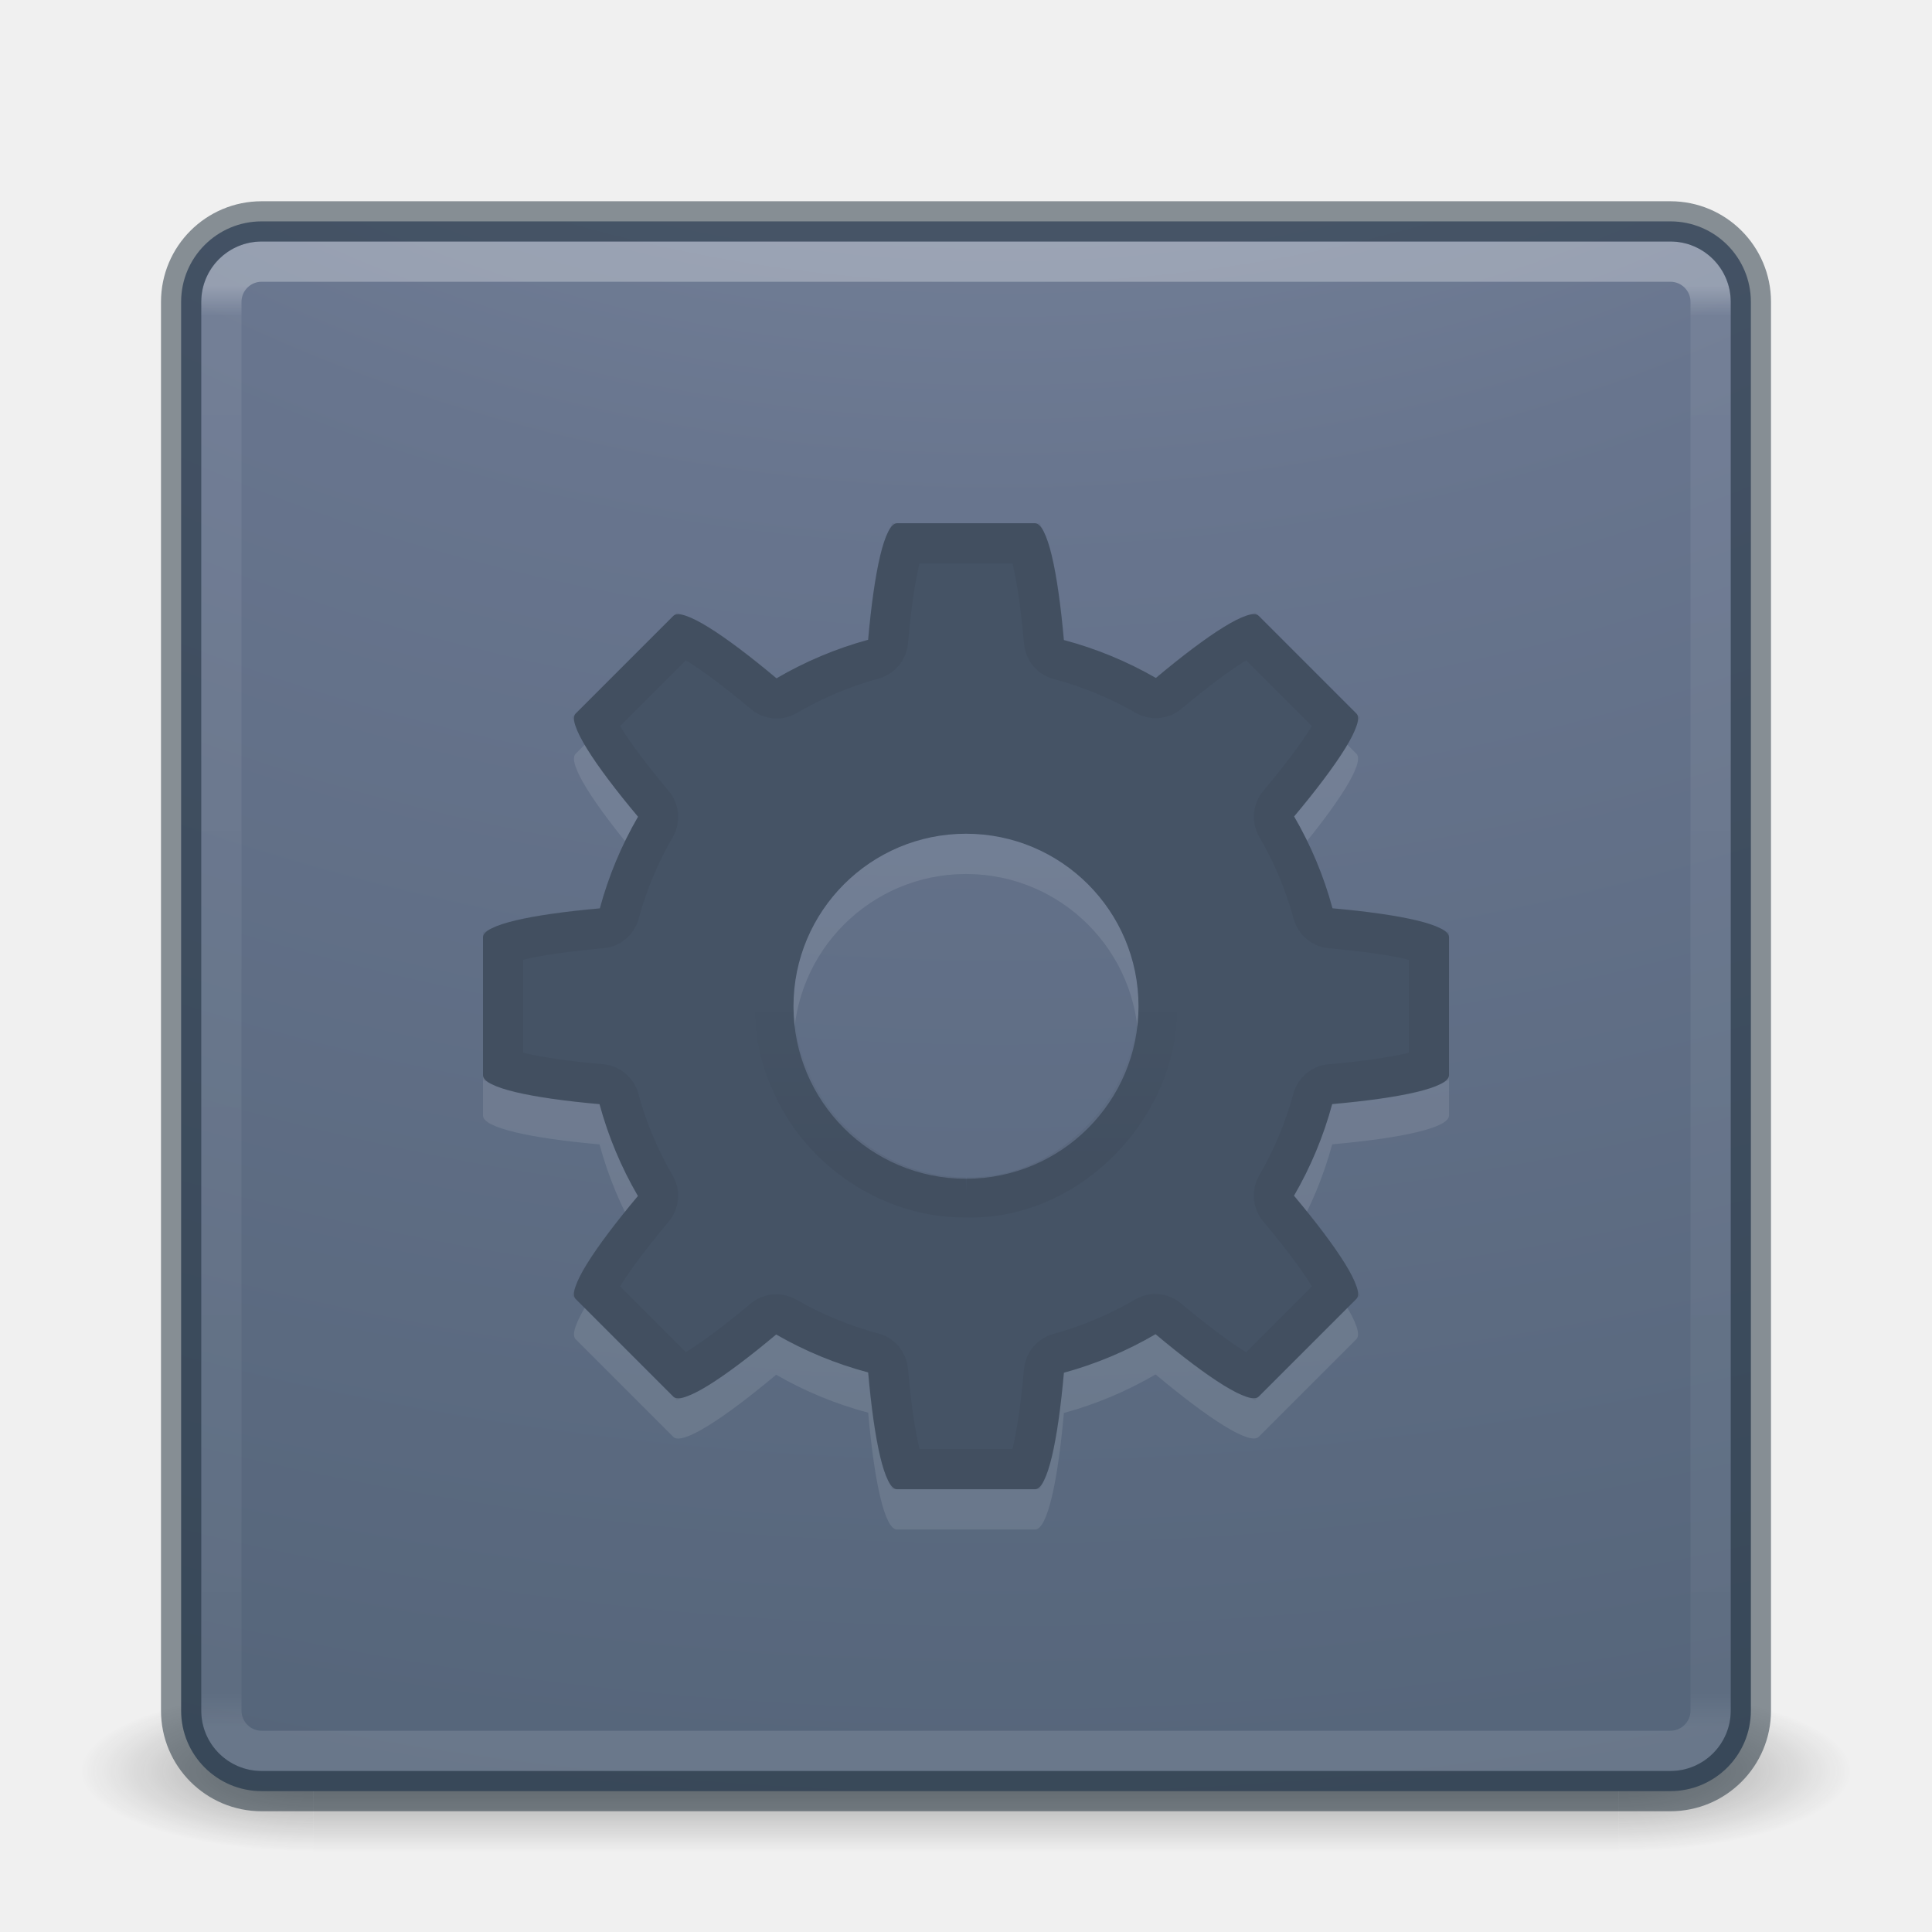
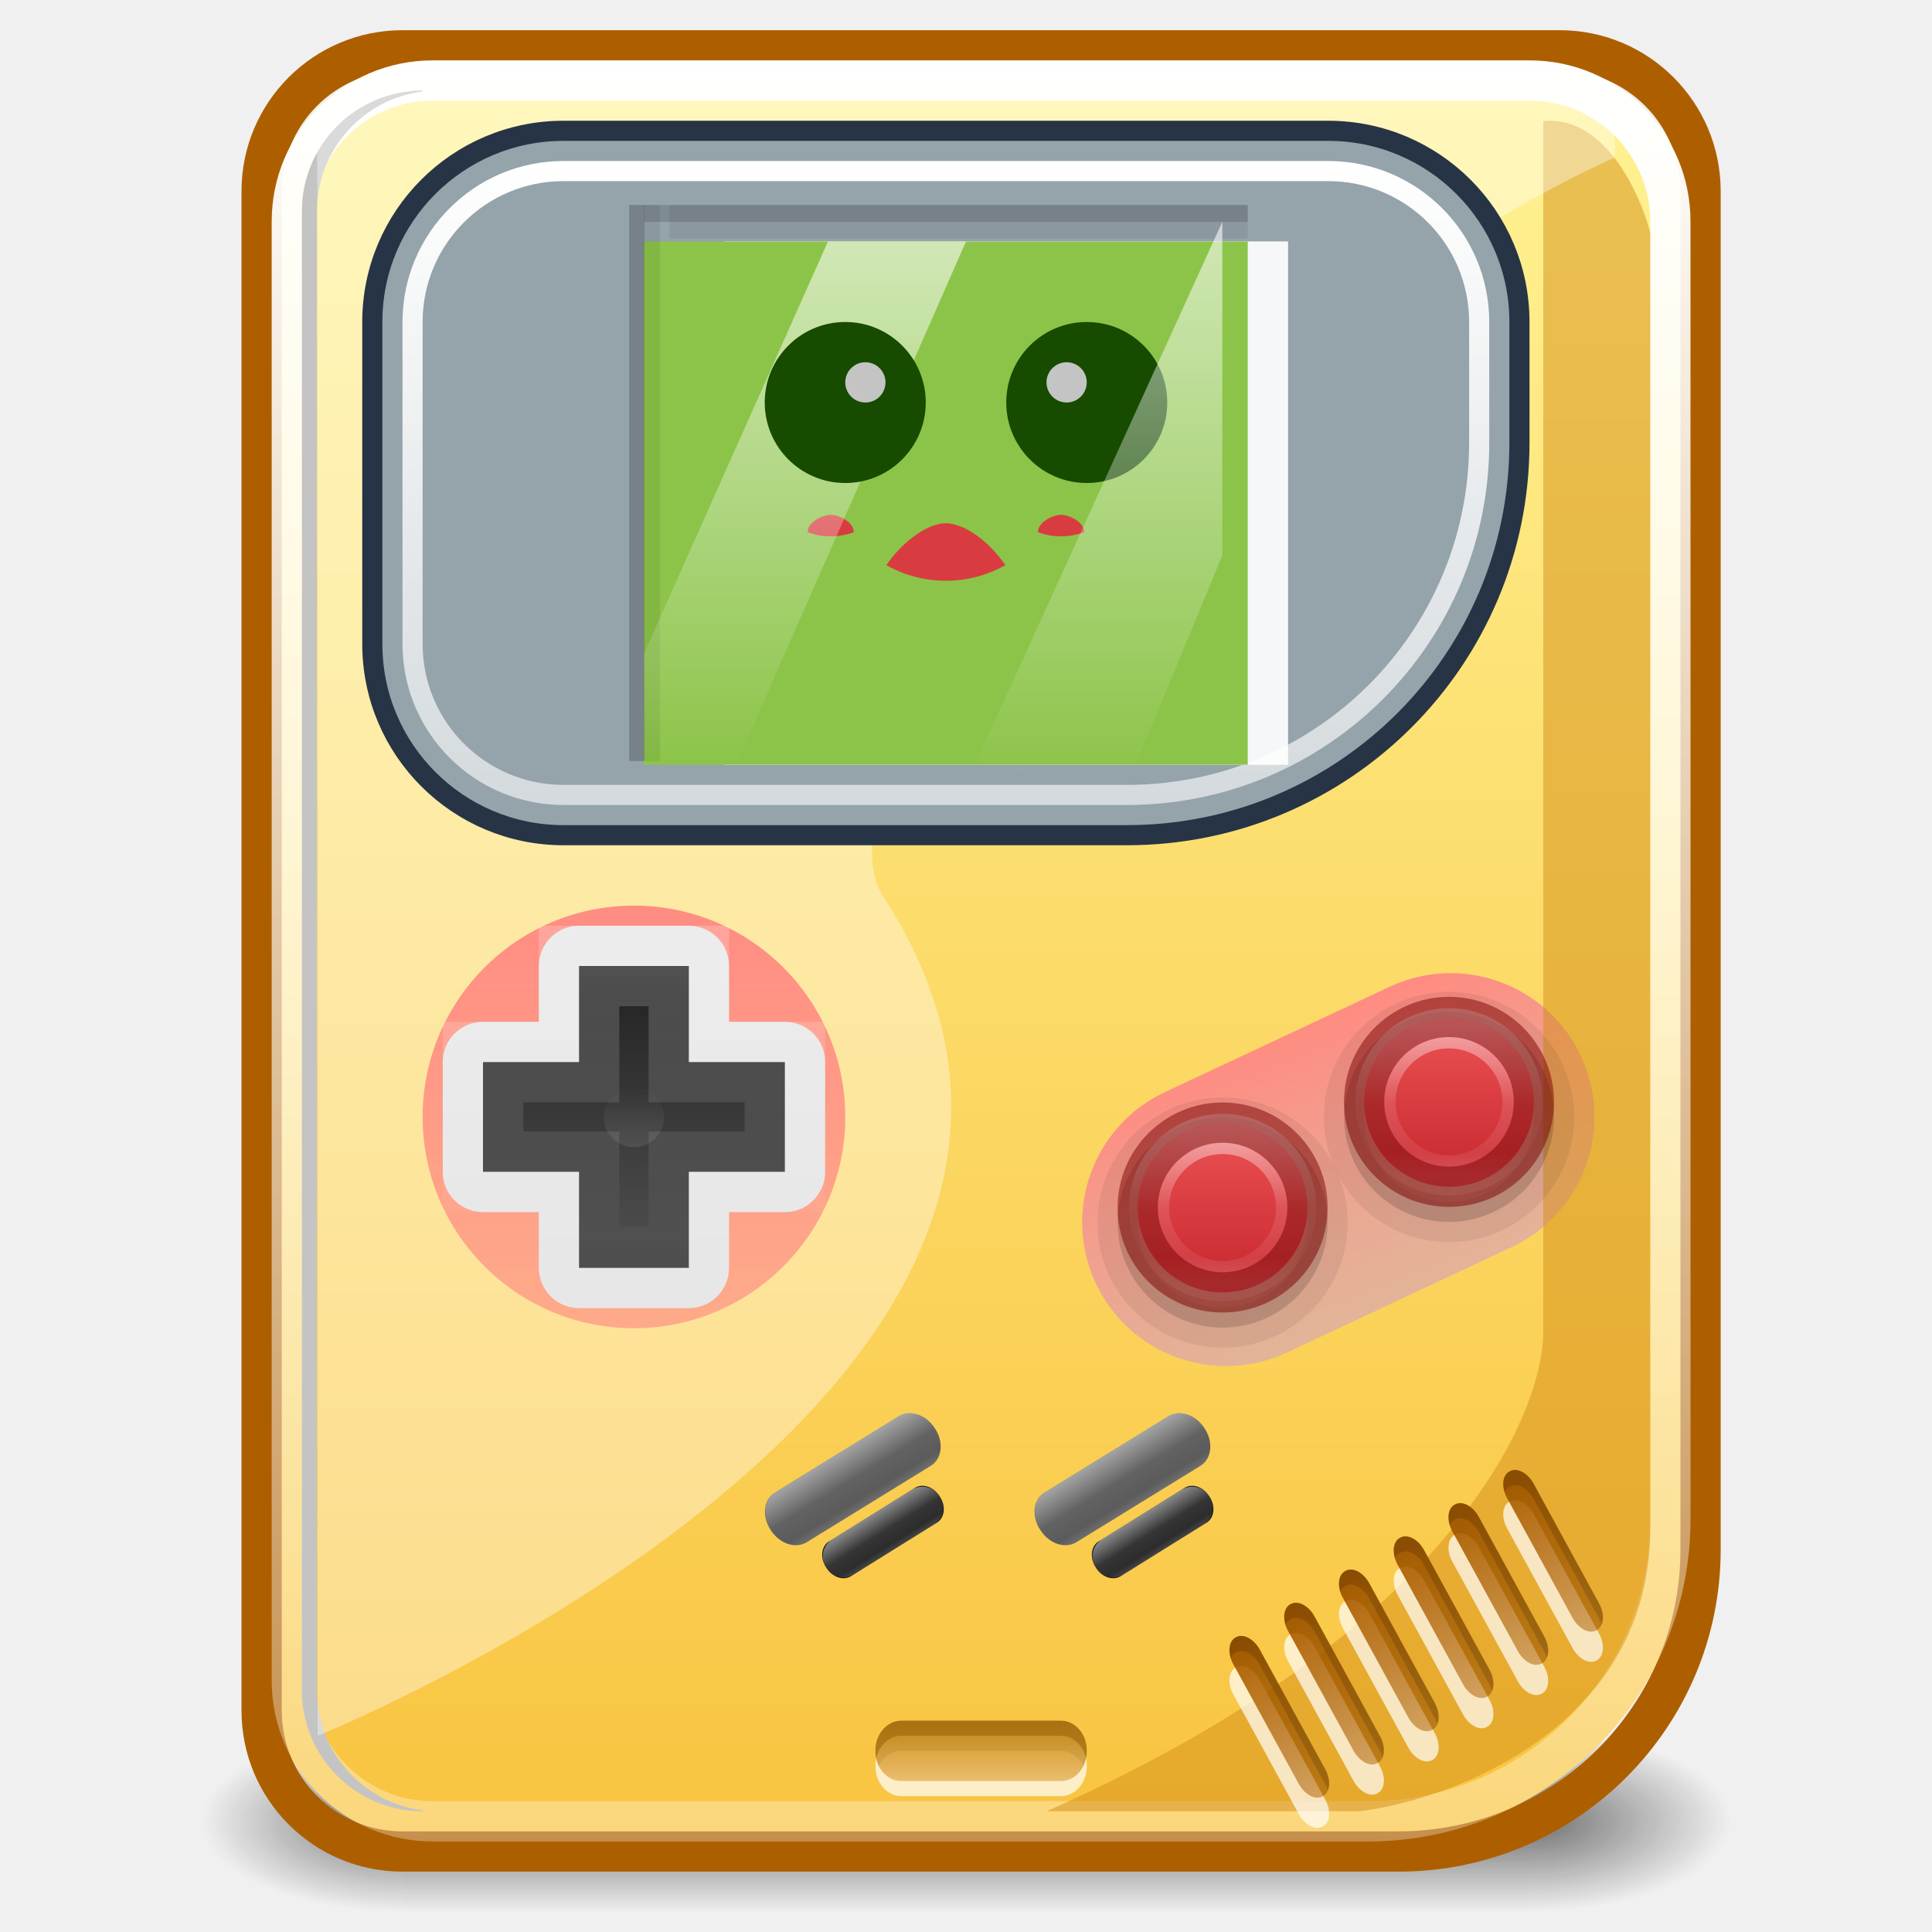
- <svg xmlns="http://www.w3.org/2000/svg" xmlns:xlink="http://www.w3.org/1999/xlink" id="svg4405" height="48" width="48" version="1.1">
-   <defs id="defs4407">
-     <linearGradient id="linearGradient4187">
-       <stop offset="0" style="stop-color:#ffffff;stop-opacity:1" id="stop4189" />
-       <stop offset="0.021" style="stop-color:#ffffff;stop-opacity:0.235" id="stop4191" />
-       <stop offset="0.977" style="stop-color:#ffffff;stop-opacity:0.157" id="stop4193" />
-       <stop offset="1" style="stop-color:#ffffff;stop-opacity:0.392" id="stop4195" />
-     </linearGradient>
-     <linearGradient id="linearGradient4311">
-       <stop offset="0" style="stop-color:#000000;stop-opacity:1" id="stop4313" />
-       <stop offset="1" style="stop-color:#000000;stop-opacity:0" id="stop4315" />
-     </linearGradient>
-     <radialGradient gradientTransform="matrix(2.003784,0,0,1.4,27.98813,-17.4)" gradientUnits="userSpaceOnUse" xlink:href="#linearGradient3688-166-749-2-324" id="radialGradient3013-896" fy="43.5" fx="4.993" r="2.5" cy="43.5" cx="4.993" />
-     <linearGradient id="linearGradient3688-166-749-2-324">
-       <stop offset="0" style="stop-color:#181818;stop-opacity:1" id="stop3216" />
-       <stop offset="1" style="stop-color:#181818;stop-opacity:0" id="stop3218" />
-     </linearGradient>
-     <radialGradient gradientTransform="matrix(2.003784,0,0,1.4,-20.01187,-104.4)" gradientUnits="userSpaceOnUse" xlink:href="#linearGradient3688-464-309-8-331" id="radialGradient3015-826" fy="43.5" fx="4.993" r="2.5" cy="43.5" cx="4.993" />
-     <linearGradient id="linearGradient3688-464-309-8-331">
-       <stop offset="0" style="stop-color:#181818;stop-opacity:1" id="stop3222" />
-       <stop offset="1" style="stop-color:#181818;stop-opacity:0" id="stop3224" />
-     </linearGradient>
-     <linearGradient id="linearGradient3702-501-757-6-946">
-       <stop offset="0" style="stop-color:#181818;stop-opacity:0" id="stop3228" />
-       <stop offset="0.5" style="stop-color:#181818;stop-opacity:1" id="stop3230" />
-       <stop offset="1" style="stop-color:#181818;stop-opacity:0" id="stop3232" />
-     </linearGradient>
-     <linearGradient gradientUnits="userSpaceOnUse" xlink:href="#linearGradient3702-501-757-6-946" id="linearGradient4395" y2="39.999" x2="25.058" y1="47.028" x1="25.058" />
-     <linearGradient id="linearGradient2867-449-88-871-390-598-476-591-434-148-57-177-8-3-3-6-4-8-8-8-5">
-       <stop offset="0" style="stop-color:#919caf;stop-opacity:1" id="stop3750-1-0-7-6-6-1-3-9-3" />
-       <stop offset="0.262" style="stop-color:#68758e;stop-opacity:1" id="stop3752-3-7-4-0-32-8-923-0-7" />
-       <stop offset="0.705" style="stop-color:#485a6c;stop-opacity:1" id="stop3754-1-8-5-2-7-6-7-1-9" />
-       <stop offset="1" style="stop-color:#444c5c;stop-opacity:1" id="stop3756-1-6-2-6-6-1-96-6-0" />
-     </linearGradient>
-     <linearGradient gradientTransform="matrix(1.052161,0,0,-1.053252,-1.252161,51.33987)" gradientUnits="userSpaceOnUse" xlink:href="#linearGradient4311" id="linearGradient3143" y2="25.361" x2="30.213" y1="21.417" x1="30.213" />
-     <linearGradient gradientTransform="translate(1.17e-5,1.00001)" gradientUnits="userSpaceOnUse" xlink:href="#linearGradient4187" id="linearGradient3153" y2="41.891" x2="24" y1="6.111" x1="24" />
-     <radialGradient gradientTransform="matrix(0,9.497552,-11.65996,0,140.9306,-79.16097)" gradientUnits="userSpaceOnUse" xlink:href="#linearGradient2867-449-88-871-390-598-476-591-434-148-57-177-8-3-3-6-4-8-8-8-5" id="radialGradient4144" fy="9.957" fx="6.2" r="12.672" cy="9.957" cx="6.73" />
+ <svg xmlns="http://www.w3.org/2000/svg" width="48" height="48" viewBox="0 0 48 48" fill="none">
+   <path opacity="0.6" d="M43 43H38V47.5H43V43Z" fill="url(#paint0_radial)" />
+   <path opacity="0.6" d="M5 47.5H10V43H5V47.5Z" fill="url(#paint1_radial)" />
+   <path opacity="0.6" d="M38 43H10V47.5H38V43Z" fill="url(#paint2_linear)" />
+   <path d="M6.75 5.5C6.75 3.291 8.541 1.5 10.75 1.5H38C40.209 1.5 42 3.291 42 5.5V37.75C42 42.168 38.418 45.75 34 45.75H10.75C8.541 45.75 6.75 43.959 6.75 41.75V5.5Z" fill="url(#paint3_linear)" />
+   <path d="M6.5 4.75C6.5 2.817 8.067 1.25 10 1.25H38.75C40.683 1.25 42.25 2.817 42.25 4.75V38.5C42.25 42.642 38.892 46 34.75 46H10C8.067 46 6.5 44.433 6.5 42.5V4.75Z" stroke="#AD5F00" />
+   <path d="M7.25 5.5C7.25 3.567 8.817 2 10.75 2H38C39.933 2 41.5 3.567 41.5 5.5V37.75C41.5 41.892 38.142 45.25 34 45.25H10.75C8.817 45.25 7.25 43.683 7.25 41.75V5.5Z" stroke="url(#paint4_linear)" />
+   <rect x="37.759" y="23" width="7.144" height="13.31" rx="3.572" transform="rotate(64.8818 37.7589 23)" fill="url(#paint5_linear)" />
+   <path opacity="0.5" d="M38.342 32.976V3.008C39.861 2.86 40.747 4.796 41 5.783V37.971C41 42.854 36.19 44.692 33.785 45H26C36.025 40.56 38.405 35.134 38.342 32.976Z" fill="#D48E15" />
+   <path d="M30.375 28.266C29.211 28.266 28.266 29.211 28.266 30.375C28.266 31.539 29.211 32.484 30.375 32.484C31.539 32.484 32.484 31.539 32.484 30.375C32.484 29.211 31.539 28.266 30.375 28.266V28.266Z" stroke="black" stroke-opacity="0.15" />
+   <path d="M30.375 27.766C28.935 27.766 27.766 28.935 27.766 30.375C27.766 31.815 28.935 32.984 30.375 32.984C31.815 32.984 32.984 31.815 32.984 30.375C32.984 28.935 31.815 27.766 30.375 27.766Z" stroke="black" stroke-opacity="0.07" />
+   <path d="M36 25.641C34.836 25.641 33.891 26.586 33.891 27.75C33.891 28.914 34.836 29.859 36 29.859C37.164 29.859 38.109 28.914 38.109 27.75C38.109 26.586 37.164 25.641 36 25.641V25.641Z" stroke="black" stroke-opacity="0.16" />
+   <path d="M36 25.141C34.56 25.141 33.391 26.31 33.391 27.75C33.391 29.19 34.56 30.359 36 30.359C37.44 30.359 38.609 29.19 38.609 27.75C38.609 26.31 37.44 25.141 36 25.141Z" stroke="black" stroke-opacity="0.07" />
+   <path d="M32.484 30C32.484 28.836 31.539 27.891 30.375 27.891C29.211 27.891 28.266 28.836 28.266 30C28.266 31.164 29.211 32.109 30.375 32.109C31.539 32.109 32.484 31.164 32.484 30Z" fill="url(#paint6_linear)" />
+   <path opacity="0.5" d="M32.203 30C32.203 31.01 31.385 31.828 30.375 31.828C29.365 31.828 28.547 31.01 28.547 30C28.547 28.99 29.365 28.172 30.375 28.172C31.385 28.172 32.203 28.99 32.203 30Z" stroke="url(#paint7_linear)" stroke-linecap="round" stroke-linejoin="round" />
+   <path opacity="0.5" d="M30.375 27.891C29.211 27.891 28.266 28.836 28.266 30C28.266 31.164 29.211 32.109 30.375 32.109C31.539 32.109 32.484 31.164 32.484 30C32.484 28.836 31.539 27.891 30.375 27.891V27.891Z" stroke="#7A0000" />
+   <path d="M38.109 27.375C38.109 26.211 37.164 25.266 36 25.266C34.836 25.266 33.891 26.211 33.891 27.375C33.891 28.539 34.836 29.484 36 29.484C37.164 29.484 38.109 28.539 38.109 27.375Z" fill="url(#paint8_linear)" />
+   <path opacity="0.5" d="M37.828 27.375C37.828 28.385 37.01 29.203 36 29.203C34.99 29.203 34.172 28.385 34.172 27.375C34.172 26.365 34.99 25.547 36 25.547C37.01 25.547 37.828 26.365 37.828 27.375Z" stroke="url(#paint9_linear)" stroke-linecap="round" stroke-linejoin="round" />
+   <path opacity="0.5" d="M36 25.266C34.836 25.266 33.891 26.211 33.891 27.375C33.891 28.539 34.836 29.484 36 29.484C37.164 29.484 38.109 28.539 38.109 27.375C38.109 26.211 37.164 25.266 36 25.266V25.266Z" stroke="#7A0000" />
+   <path fill-rule="evenodd" clip-rule="evenodd" d="M10.5 2.25C8.843 2.25 7.5 3.593 7.5 5.25V42C7.5 43.657 8.843 45 10.5 45V44.977C9.02 44.792 7.875 43.53 7.875 42V5.25C7.875 3.72 9.02 2.458 10.5 2.273V2.25Z" fill="#C4C4C4" />
+   <path d="M22.332 35.184L19.252 37.081C18.975 37.251 18.923 37.66 19.137 37.994L19.154 38.021C19.368 38.355 19.766 38.487 20.043 38.316L23.123 36.419C23.4 36.249 23.452 35.84 23.238 35.506L23.221 35.479C23.007 35.145 22.609 35.013 22.332 35.184Z" fill="#4D4D4D" />
+   <path opacity="0.5" d="M19.51 37.541C19.514 37.516 19.52 37.505 19.523 37.501L22.6 35.606C22.605 35.605 22.618 35.604 22.642 35.612C22.686 35.627 22.747 35.666 22.795 35.741L22.812 35.769C22.86 35.843 22.87 35.914 22.865 35.959C22.861 35.984 22.855 35.995 22.852 35.999L19.775 37.894C19.77 37.895 19.757 37.896 19.733 37.888C19.689 37.873 19.628 37.834 19.58 37.759L19.562 37.731C19.515 37.657 19.505 37.586 19.51 37.541ZM22.598 35.607C22.598 35.607 22.599 35.606 22.6 35.606L22.598 35.607ZM22.85 36.001C22.85 36.001 22.851 36 22.852 35.999L22.85 36.001ZM19.777 37.893C19.777 37.893 19.776 37.894 19.775 37.894L19.777 37.893ZM19.523 37.501C19.524 37.5 19.524 37.499 19.525 37.499L19.523 37.501Z" stroke="url(#paint10_linear)" stroke-linecap="round" stroke-linejoin="round" />
+   <path d="M22.73 36.966L20.598 38.294C20.406 38.413 20.37 38.7 20.518 38.933L20.53 38.952C20.678 39.186 20.953 39.278 21.145 39.159L23.277 37.831C23.469 37.712 23.505 37.425 23.357 37.192L23.345 37.173C23.197 36.939 22.922 36.847 22.73 36.966Z" fill="#1A1A1A" />
+   <path opacity="0.5" d="M20.942 38.669C20.942 38.669 20.942 38.669 20.942 38.668L22.92 37.437C22.921 37.437 22.921 37.437 22.921 37.437L22.933 37.456C22.933 37.456 22.933 37.456 22.933 37.457L20.955 38.688C20.954 38.688 20.954 38.688 20.954 38.688L20.942 38.669Z" stroke="url(#paint11_linear)" stroke-linecap="round" stroke-linejoin="round" />
+   <path d="M29.031 35.184L25.951 37.081C25.674 37.251 25.622 37.66 25.836 37.994L25.854 38.021C26.067 38.355 26.465 38.487 26.742 38.316L29.822 36.419C30.099 36.249 30.151 35.84 29.938 35.506L29.92 35.479C29.706 35.145 29.308 35.013 29.031 35.184Z" fill="#4D4D4D" />
+   <path opacity="0.5" d="M26.21 37.541C26.213 37.516 26.219 37.505 26.222 37.501L29.299 35.606C29.304 35.605 29.317 35.604 29.342 35.612C29.386 35.627 29.446 35.666 29.494 35.741L29.512 35.769C29.56 35.843 29.57 35.914 29.564 35.959C29.561 35.984 29.554 35.995 29.551 35.999L26.474 37.894C26.469 37.895 26.456 37.896 26.432 37.888C26.388 37.873 26.327 37.834 26.279 37.759L26.262 37.731C26.214 37.657 26.204 37.586 26.21 37.541ZM29.297 35.607C29.297 35.607 29.298 35.606 29.299 35.606L29.297 35.607ZM29.55 36.001C29.55 36.001 29.55 36 29.551 35.999L29.55 36.001ZM26.476 37.893C26.476 37.893 26.476 37.894 26.474 37.894L26.476 37.893ZM26.222 37.501C26.223 37.5 26.224 37.499 26.224 37.499L26.222 37.501Z" stroke="url(#paint12_linear)" stroke-linecap="round" stroke-linejoin="round" />
+   <path d="M29.429 36.966L27.297 38.294C27.105 38.413 27.069 38.7 27.217 38.933L27.229 38.952C27.377 39.186 27.652 39.278 27.845 39.159L29.977 37.831C30.169 37.712 30.204 37.425 30.056 37.192L30.044 37.173C29.896 36.939 29.621 36.847 29.429 36.966Z" fill="#1A1A1A" />
+   <path opacity="0.5" d="M27.642 38.669C27.641 38.669 27.641 38.669 27.641 38.668L29.62 37.437C29.62 37.437 29.62 37.437 29.62 37.437L29.632 37.456C29.632 37.456 29.632 37.456 29.632 37.457L27.654 38.688C27.654 38.688 27.654 38.688 27.654 38.688L27.642 38.669Z" stroke="url(#paint13_linear)" stroke-linecap="round" stroke-linejoin="round" />
+   <path opacity="0.379" d="M7.875 3.501C7.859 2.942 8.771 2.274 9.63 2.256C10.616 2.234 38.616 2.277 38.616 2.277C38.616 2.277 40.335 2.483 40.104 3.922C32.858 7.152 19.51 18.519 21.961 22.303C29.732 34.301 7.891 43.125 7.891 43.125C7.891 43.125 7.911 5.397 7.875 3.501Z" fill="white" />
+   <path d="M21 27.75C21 24.851 18.649 22.5 15.75 22.5C12.851 22.5 10.5 24.851 10.5 27.75C10.5 30.649 12.851 33 15.75 33C18.649 33 21 30.649 21 27.75Z" fill="url(#paint14_linear)" />
+   <path d="M14.387 24V26.386H12V29.114H14.387V31.5H17.113V29.114H19.5V26.386H17.113V24H14.387Z" stroke="#E7E7E7" stroke-width="2" stroke-linecap="round" stroke-linejoin="round" />
+   <path d="M19.5 29.113H17.114V31.5H14.386V29.113H12V26.387H14.386V24H17.114V26.387H19.5V29.113Z" fill="url(#paint15_linear)" />
+   <path opacity="0.2" d="M19.5 29.113H17.114V31.5H14.386V29.113H12V26.387H14.386V24H17.114V26.387H19.5V29.113Z" stroke="url(#paint16_linear)" stroke-width="2" stroke-linecap="round" />
+   <path opacity="0.1" d="M16.5 27.75C16.5 27.336 16.164 27 15.75 27C15.336 27 15 27.336 15 27.75C15 28.164 15.336 28.5 15.75 28.5C16.164 28.5 16.5 28.164 16.5 27.75Z" fill="url(#paint17_linear)" />
+   <path d="M26.355 43.125H22.395C22.039 43.125 21.75 43.453 21.75 43.858V43.892C21.75 44.297 22.039 44.625 22.395 44.625H26.355C26.711 44.625 27 44.297 27 43.892V43.858C27 43.453 26.711 43.125 26.355 43.125Z" fill="white" fill-opacity="0.7" />
+   <path d="M26.355 42.75H22.395C22.039 42.75 21.75 43.078 21.75 43.483V43.517C21.75 43.922 22.039 44.25 22.395 44.25H26.355C26.711 44.25 27 43.922 27 43.517V43.483C27 43.078 26.711 42.75 26.355 42.75Z" fill="url(#paint18_linear)" />
+   <path fill-rule="evenodd" clip-rule="evenodd" d="M22.395 42.75H26.355C26.711 42.75 27 43.078 27 43.483V43.517C27 43.647 26.97 43.769 26.918 43.875C26.807 43.651 26.596 43.5 26.355 43.5H22.395C22.154 43.5 21.943 43.651 21.832 43.875C21.78 43.769 21.75 43.647 21.75 43.517V43.483C21.75 43.078 22.039 42.75 22.395 42.75Z" fill="black" fill-opacity="0.07" />
+   <path fill-rule="evenodd" clip-rule="evenodd" d="M22.395 42.75H26.355C26.711 42.75 27 43.078 27 43.483V43.517C27 43.575 26.994 43.633 26.982 43.688C26.915 43.365 26.659 43.125 26.355 43.125H22.395C22.091 43.125 21.835 43.365 21.768 43.688C21.756 43.633 21.75 43.575 21.75 43.517V43.483C21.75 43.078 22.039 42.75 22.395 42.75Z" fill="black" fill-opacity="0.15" />
+   <path d="M39.729 40.588L38.101 37.61C37.954 37.342 37.691 37.204 37.514 37.301L37.499 37.309C37.321 37.406 37.296 37.702 37.443 37.97L39.071 40.948C39.218 41.216 39.481 41.354 39.658 41.257L39.673 41.249C39.85 41.152 39.876 40.856 39.729 40.588Z" fill="white" fill-opacity="0.7" />
+   <path d="M39.729 39.838L38.101 36.86C37.954 36.592 37.691 36.454 37.514 36.551L37.499 36.559C37.321 36.656 37.296 36.952 37.443 37.22L39.071 40.198C39.218 40.466 39.481 40.604 39.658 40.507L39.673 40.499C39.85 40.402 39.876 40.106 39.729 39.838Z" fill="url(#paint19_linear)" />
+   <path fill-rule="evenodd" clip-rule="evenodd" d="M38.101 36.86L39.729 39.838C39.874 40.103 39.851 40.395 39.679 40.496L38.101 37.61C37.954 37.342 37.691 37.204 37.514 37.301L37.499 37.309C37.497 37.31 37.495 37.311 37.493 37.312L37.443 37.22C37.296 36.952 37.321 36.656 37.499 36.559L37.514 36.551C37.691 36.454 37.954 36.592 38.101 36.86Z" fill="black" fill-opacity="0.07" />
+   <path fill-rule="evenodd" clip-rule="evenodd" d="M38.101 36.86L39.729 39.838C39.831 40.024 39.85 40.224 39.792 40.361C39.777 40.312 39.756 40.262 39.729 40.213L38.101 37.235C37.954 36.967 37.691 36.829 37.514 36.926L37.499 36.934C37.445 36.964 37.405 37.012 37.379 37.072C37.31 36.851 37.354 36.638 37.499 36.559L37.514 36.551C37.691 36.454 37.954 36.592 38.101 36.86Z" fill="black" fill-opacity="0.15" />
+   <path d="M38.369 41.413L36.74 38.435C36.594 38.167 36.331 38.029 36.153 38.126L36.139 38.134C35.961 38.231 35.936 38.527 36.082 38.795L37.711 41.773C37.857 42.041 38.12 42.179 38.298 42.082L38.312 42.074C38.49 41.977 38.515 41.681 38.369 41.413Z" fill="white" fill-opacity="0.7" />
+   <path d="M38.369 40.663L36.74 37.685C36.594 37.417 36.331 37.279 36.153 37.376L36.139 37.384C35.961 37.481 35.936 37.777 36.082 38.045L37.711 41.023C37.857 41.291 38.12 41.429 38.298 41.332L38.312 41.324C38.49 41.227 38.515 40.931 38.369 40.663Z" fill="url(#paint20_linear)" />
+   <path fill-rule="evenodd" clip-rule="evenodd" d="M36.74 37.685L38.369 40.663C38.514 40.928 38.491 41.22 38.318 41.321L36.74 38.435C36.594 38.167 36.331 38.029 36.153 38.126L36.139 38.134C36.136 38.135 36.135 38.136 36.133 38.137L36.082 38.045C35.936 37.777 35.961 37.481 36.139 37.384L36.153 37.376C36.331 37.279 36.594 37.417 36.74 37.685Z" fill="black" fill-opacity="0.07" />
+   <path fill-rule="evenodd" clip-rule="evenodd" d="M36.74 37.685L38.369 40.663C38.471 40.849 38.489 41.049 38.432 41.186C38.416 41.136 38.395 41.087 38.369 41.038L36.74 38.06C36.594 37.792 36.331 37.654 36.153 37.751L36.139 37.759C36.084 37.788 36.044 37.837 36.019 37.897C35.95 37.676 35.993 37.463 36.139 37.384L36.153 37.376C36.331 37.279 36.594 37.417 36.74 37.685Z" fill="black" fill-opacity="0.15" />
+   <path d="M37.008 42.237L35.38 39.26C35.233 38.992 34.97 38.854 34.793 38.951L34.778 38.959C34.6 39.056 34.575 39.352 34.722 39.62L36.35 42.597C36.497 42.865 36.76 43.004 36.937 42.907L36.952 42.899C37.13 42.802 37.155 42.506 37.008 42.237Z" fill="white" fill-opacity="0.7" />
+   <path d="M37.008 41.487L35.38 38.51C35.233 38.242 34.97 38.104 34.793 38.201L34.778 38.209C34.6 38.306 34.575 38.602 34.722 38.87L36.35 41.847C36.497 42.115 36.76 42.254 36.937 42.157L36.952 42.149C37.13 42.052 37.155 41.756 37.008 41.487Z" fill="url(#paint21_linear)" />
+   <path fill-rule="evenodd" clip-rule="evenodd" d="M35.38 38.51L37.008 41.487C37.153 41.752 37.13 42.045 36.958 42.145L35.38 39.26C35.233 38.992 34.97 38.854 34.793 38.951L34.778 38.959C34.776 38.96 34.774 38.961 34.772 38.962L34.722 38.87C34.575 38.602 34.6 38.306 34.778 38.209L34.793 38.201C34.97 38.104 35.233 38.242 35.38 38.51Z" fill="black" fill-opacity="0.07" />
+   <path fill-rule="evenodd" clip-rule="evenodd" d="M35.38 38.51L37.008 41.487C37.11 41.674 37.129 41.873 37.072 42.011C37.056 41.961 37.035 41.911 37.008 41.862L35.38 38.885C35.233 38.617 34.97 38.479 34.793 38.576L34.778 38.584C34.724 38.613 34.684 38.661 34.659 38.722C34.59 38.501 34.633 38.288 34.778 38.209L34.793 38.201C34.97 38.104 35.233 38.242 35.38 38.51Z" fill="black" fill-opacity="0.15" />
+   <path d="M35.648 43.062L34.019 40.085C33.873 39.817 33.61 39.678 33.432 39.776L33.418 39.784C33.24 39.881 33.215 40.177 33.361 40.445L34.99 43.422C35.136 43.69 35.399 43.829 35.577 43.732L35.592 43.724C35.769 43.627 35.794 43.331 35.648 43.062Z" fill="white" fill-opacity="0.7" />
+   <path d="M35.648 42.312L34.019 39.335C33.873 39.067 33.61 38.928 33.432 39.026L33.418 39.034C33.24 39.131 33.215 39.427 33.361 39.695L34.99 42.672C35.136 42.94 35.399 43.079 35.577 42.982L35.592 42.974C35.769 42.877 35.794 42.581 35.648 42.312Z" fill="url(#paint22_linear)" />
+   <path fill-rule="evenodd" clip-rule="evenodd" d="M34.019 39.335L35.648 42.312C35.793 42.577 35.77 42.87 35.597 42.97L34.019 40.085C33.873 39.817 33.61 39.678 33.432 39.776L33.418 39.784C33.416 39.785 33.414 39.786 33.412 39.787L33.361 39.695C33.215 39.427 33.24 39.131 33.418 39.034L33.432 39.026C33.61 38.928 33.873 39.067 34.019 39.335Z" fill="black" fill-opacity="0.07" />
+   <path fill-rule="evenodd" clip-rule="evenodd" d="M34.019 39.335L35.648 42.312C35.75 42.499 35.769 42.699 35.711 42.836C35.696 42.786 35.675 42.736 35.648 42.687L34.019 39.71C33.873 39.442 33.61 39.303 33.432 39.401L33.418 39.409C33.363 39.438 33.323 39.486 33.298 39.547C33.229 39.325 33.272 39.113 33.418 39.034L33.432 39.026C33.61 38.928 33.873 39.067 34.019 39.335Z" fill="black" fill-opacity="0.15" />
+   <path d="M34.287 43.887L32.659 40.91C32.512 40.642 32.249 40.503 32.072 40.601L32.057 40.608C31.88 40.706 31.854 41.002 32.001 41.27L33.629 44.247C33.776 44.515 34.039 44.654 34.217 44.557L34.231 44.549C34.409 44.452 34.434 44.155 34.287 43.887Z" fill="white" fill-opacity="0.7" />
+   <path d="M34.287 43.137L32.659 40.16C32.512 39.892 32.249 39.753 32.072 39.851L32.057 39.858C31.88 39.956 31.854 40.252 32.001 40.52L33.629 43.497C33.776 43.765 34.039 43.904 34.217 43.807L34.231 43.799C34.409 43.702 34.434 43.405 34.287 43.137Z" fill="url(#paint23_linear)" />
+   <path fill-rule="evenodd" clip-rule="evenodd" d="M32.659 40.16L34.287 43.137C34.432 43.402 34.409 43.695 34.237 43.795L32.659 40.91C32.512 40.642 32.249 40.503 32.072 40.601L32.057 40.608C32.055 40.61 32.053 40.611 32.051 40.612L32.001 40.52C31.854 40.252 31.88 39.956 32.057 39.858L32.072 39.851C32.249 39.753 32.512 39.892 32.659 40.16Z" fill="black" fill-opacity="0.07" />
+   <path fill-rule="evenodd" clip-rule="evenodd" d="M32.659 40.16L34.287 43.137C34.389 43.324 34.408 43.523 34.351 43.66C34.335 43.611 34.314 43.561 34.287 43.512L32.659 40.535C32.512 40.267 32.249 40.128 32.072 40.226L32.057 40.233C32.003 40.263 31.963 40.311 31.938 40.372C31.869 40.15 31.912 39.938 32.057 39.858L32.072 39.851C32.249 39.753 32.512 39.892 32.659 40.16Z" fill="black" fill-opacity="0.15" />
+   <path d="M32.927 44.712L31.299 41.735C31.152 41.467 30.889 41.328 30.711 41.425L30.697 41.433C30.519 41.531 30.494 41.827 30.64 42.095L32.269 45.072C32.416 45.34 32.678 45.479 32.856 45.382L32.871 45.373C33.048 45.276 33.074 44.98 32.927 44.712Z" fill="white" fill-opacity="0.7" />
+   <path d="M32.927 43.962L31.299 40.985C31.152 40.717 30.889 40.578 30.711 40.675L30.697 40.683C30.519 40.781 30.494 41.077 30.64 41.345L32.269 44.322C32.416 44.59 32.678 44.729 32.856 44.632L32.871 44.623C33.048 44.526 33.074 44.23 32.927 43.962Z" fill="url(#paint24_linear)" />
+   <path fill-rule="evenodd" clip-rule="evenodd" d="M31.299 40.985L32.927 43.962C33.072 44.227 33.049 44.52 32.877 44.62L31.299 41.735C31.152 41.467 30.889 41.328 30.711 41.425L30.697 41.433C30.695 41.434 30.693 41.436 30.691 41.437L30.64 41.345C30.494 41.077 30.519 40.781 30.697 40.683L30.711 40.675C30.889 40.578 31.152 40.717 31.299 40.985Z" fill="black" fill-opacity="0.07" />
+   <path fill-rule="evenodd" clip-rule="evenodd" d="M31.299 40.985L32.927 43.962C33.029 44.148 33.048 44.348 32.99 44.485C32.975 44.436 32.954 44.386 32.927 44.337L31.299 41.36C31.152 41.092 30.889 40.953 30.711 41.05L30.697 41.058C30.642 41.088 30.602 41.136 30.577 41.197C30.508 40.975 30.552 40.763 30.697 40.683L30.711 40.675C30.889 40.578 31.152 40.717 31.299 40.985Z" fill="black" fill-opacity="0.15" />
+   <path d="M9.25 8C9.25 5.377 11.377 3.25 14 3.25H33C35.623 3.25 37.75 5.377 37.75 8V11C37.75 16.385 33.385 20.75 28 20.75H14C11.377 20.75 9.25 18.623 9.25 16V8Z" fill="#95A3AB" stroke="#273445" stroke-width="0.5" />
+   <path d="M10.25 8C10.25 5.929 11.929 4.25 14 4.25H33C35.071 4.25 36.75 5.929 36.75 8V11C36.75 15.832 32.833 19.75 28 19.75H14C11.929 19.75 10.25 18.071 10.25 16V8Z" stroke="url(#paint25_linear)" stroke-width="0.5" />
+   <rect x="18" y="6" width="14" height="13" fill="white" fill-opacity="0.7" />
+   <rect x="18" y="6" width="14" height="13" fill="white" fill-opacity="0.7" />
+   <rect x="16" y="6" width="15" height="13" fill="#8CC449" />
+   <path fill-rule="evenodd" clip-rule="evenodd" d="M16.395 5.093H15.632V18.907H16.395V5.093Z" fill="black" fill-opacity="0.07" />
+   <path fill-rule="evenodd" clip-rule="evenodd" d="M16.013 5.093H15.632V18.907H16.013V5.093Z" fill="black" fill-opacity="0.15" />
+   <path fill-rule="evenodd" clip-rule="evenodd" d="M31 5.093H16.632V5.93H31V5.093Z" fill="black" fill-opacity="0.07" />
+   <path fill-rule="evenodd" clip-rule="evenodd" d="M31 5.093H16V5.512H31V5.093Z" fill="black" fill-opacity="0.15" />
+   <path fill-rule="evenodd" clip-rule="evenodd" d="M22.02 14.04C22.934 14.559 24.066 14.559 24.98 14.04C24.537 13.405 23.931 13 23.5 13C23.069 13 22.463 13.405 22.02 14.04Z" fill="#D93C40" />
+   <path fill-rule="evenodd" clip-rule="evenodd" d="M26.934 13.223C26.565 13.36 26.159 13.36 25.79 13.223C25.79 13.218 25.789 13.214 25.789 13.209C25.789 12.978 26.151 12.791 26.362 12.791C26.573 12.791 26.934 12.978 26.934 13.209C26.934 13.214 26.934 13.218 26.934 13.223Z" fill="#D93C40" />
+   <path fill-rule="evenodd" clip-rule="evenodd" d="M21.21 13.223C20.841 13.36 20.435 13.36 20.066 13.223C20.066 13.218 20.066 13.214 20.066 13.209C20.066 12.978 20.427 12.791 20.638 12.791C20.849 12.791 21.21 12.978 21.21 13.209C21.21 13.214 21.21 13.218 21.21 13.223Z" fill="#D93C40" />
+   <path d="M20.571 6H24L18.286 19H16V16.242L20.571 6Z" fill="url(#paint26_linear)" />
+   <circle cx="21" cy="10" r="2" fill="#164B00" />
+   <circle cx="27" cy="10" r="2" fill="#164B00" />
+   <path fill-rule="evenodd" clip-rule="evenodd" d="M30.368 13.8L28.079 19.326H25.79L24.263 18.907L30.368 5.512L30.368 13.8Z" fill="url(#paint27_linear)" />
+   <circle cx="21.5" cy="9.5" r="0.5" fill="#C4C4C4" />
+   <circle cx="26.5" cy="9.5" r="0.5" fill="#C4C4C4" />
+   <defs>
+     <radialGradient id="paint0_radial" cx="0" cy="0" r="1" gradientUnits="userSpaceOnUse" gradientTransform="translate(37.993 45.25) scale(5.00946 2.25)">
+       <stop stop-color="#181818" />
+       <stop offset="1" stop-color="#181818" stop-opacity="0" />
+     </radialGradient>
+     <radialGradient id="paint1_radial" cx="0" cy="0" r="1" gradientUnits="userSpaceOnUse" gradientTransform="translate(10.007 45.25) rotate(180) scale(5.00946 2.25)">
+       <stop stop-color="#181818" />
+       <stop offset="1" stop-color="#181818" stop-opacity="0" />
+     </radialGradient>
+     <linearGradient id="paint2_linear" x1="25.058" y1="47.518" x2="25.058" y2="43" gradientUnits="userSpaceOnUse">
+       <stop stop-color="#181818" stop-opacity="0" />
+       <stop offset="0.5" stop-color="#181818" />
+       <stop offset="1" stop-color="#181818" stop-opacity="0" />
+     </linearGradient>
+     <linearGradient id="paint3_linear" x1="24.375" y1="1.5" x2="24.375" y2="45.75" gradientUnits="userSpaceOnUse">
+       <stop stop-color="#C4C4C4" />
+       <stop offset="0" stop-color="#FFF394" />
+       <stop offset="1" stop-color="#F9C440" />
+     </linearGradient>
+     <linearGradient id="paint4_linear" x1="24.375" y1="1.5" x2="24.375" y2="45.75" gradientUnits="userSpaceOnUse">
+       <stop stop-color="white" />
+       <stop offset="1" stop-color="white" stop-opacity="0.302" />
+       <stop offset="1" stop-color="white" stop-opacity="0" />
+     </linearGradient>
+     <linearGradient id="paint5_linear" x1="37.738" y1="29.184" x2="50.257" y2="29.951" gradientUnits="userSpaceOnUse">
+       <stop stop-color="#FF8C82" />
+       <stop offset="1" stop-color="#C4C4C4" stop-opacity="0.65" />
+     </linearGradient>
+     <linearGradient id="paint6_linear" x1="30.375" y1="27.891" x2="30.375" y2="32.109" gradientUnits="userSpaceOnUse">
+       <stop stop-color="#ED5353" />
+       <stop offset="1" stop-color="#C6262E" />
+     </linearGradient>
+     <linearGradient id="paint7_linear" x1="30.323" y1="28.111" x2="30.323" y2="31.876" gradientUnits="userSpaceOnUse">
+       <stop stop-color="white" />
+       <stop offset="0.508" stop-color="white" stop-opacity="0.235" />
+       <stop offset="0.835" stop-color="white" stop-opacity="0.157" />
+       <stop offset="1" stop-color="white" stop-opacity="0.392" />
+     </linearGradient>
+     <linearGradient id="paint8_linear" x1="36" y1="25.266" x2="36" y2="29.484" gradientUnits="userSpaceOnUse">
+       <stop stop-color="#ED5353" />
+       <stop offset="1" stop-color="#C6262E" />
+     </linearGradient>
+     <linearGradient id="paint9_linear" x1="35.948" y1="25.486" x2="35.948" y2="29.251" gradientUnits="userSpaceOnUse">
+       <stop stop-color="white" />
+       <stop offset="0.508" stop-color="white" stop-opacity="0.235" />
+       <stop offset="0.835" stop-color="white" stop-opacity="0.157" />
+       <stop offset="1" stop-color="white" stop-opacity="0.392" />
+     </linearGradient>
+     <linearGradient id="paint10_linear" x1="20.72" y1="36.148" x2="21.512" y2="37.434" gradientUnits="userSpaceOnUse">
+       <stop stop-color="white" />
+       <stop offset="0.508" stop-color="white" stop-opacity="0.235" />
+       <stop offset="0.835" stop-color="white" stop-opacity="0.157" />
+       <stop offset="1" stop-color="white" stop-opacity="0.392" />
+     </linearGradient>
+     <linearGradient id="paint11_linear" x1="21.614" y1="37.641" x2="22.171" y2="38.536" gradientUnits="userSpaceOnUse">
+       <stop stop-color="white" />
+       <stop offset="0.508" stop-color="white" stop-opacity="0.235" />
+       <stop offset="0.835" stop-color="white" stop-opacity="0.157" />
+       <stop offset="1" stop-color="white" stop-opacity="0.392" />
+     </linearGradient>
+     <linearGradient id="paint12_linear" x1="27.42" y1="36.148" x2="28.212" y2="37.434" gradientUnits="userSpaceOnUse">
+       <stop stop-color="white" />
+       <stop offset="0.508" stop-color="white" stop-opacity="0.235" />
+       <stop offset="0.835" stop-color="white" stop-opacity="0.157" />
+       <stop offset="1" stop-color="white" stop-opacity="0.392" />
+     </linearGradient>
+     <linearGradient id="paint13_linear" x1="28.313" y1="37.641" x2="28.87" y2="38.536" gradientUnits="userSpaceOnUse">
+       <stop stop-color="white" />
+       <stop offset="0.508" stop-color="white" stop-opacity="0.235" />
+       <stop offset="0.835" stop-color="white" stop-opacity="0.157" />
+       <stop offset="1" stop-color="white" stop-opacity="0.392" />
+     </linearGradient>
+     <linearGradient id="paint14_linear" x1="15.75" y1="22.5" x2="15.75" y2="33" gradientUnits="userSpaceOnUse">
+       <stop stop-color="#FF8C82" />
+       <stop offset="1" stop-color="#FF8C82" stop-opacity="0.65" />
+     </linearGradient>
+     <linearGradient id="paint15_linear" x1="15.75" y1="30.825" x2="15.75" y2="24.675" gradientUnits="userSpaceOnUse">
+       <stop stop-color="#4D4D4D" />
+       <stop offset="1" stop-color="#252525" />
+     </linearGradient>
+     <linearGradient id="paint16_linear" x1="15.75" y1="24" x2="15.75" y2="31.5" gradientUnits="userSpaceOnUse">
+       <stop stop-color="white" />
+       <stop offset="1" stop-color="white" stop-opacity="0" />
+     </linearGradient>
+     <linearGradient id="paint17_linear" x1="15.75" y1="28.5" x2="15.75" y2="27" gradientUnits="userSpaceOnUse">
+       <stop stop-color="white" />
+       <stop offset="1" stop-color="white" stop-opacity="0" />
+     </linearGradient>
+     <linearGradient id="paint18_linear" x1="24.375" y1="42.75" x2="24.375" y2="44.25" gradientUnits="userSpaceOnUse">
+       <stop stop-color="#D48E15" />
+       <stop offset="1" stop-color="#D48E15" stop-opacity="0.5" />
+     </linearGradient>
+     <linearGradient id="paint19_linear" x1="37.5" y1="36.562" x2="39.75" y2="40.5" gradientUnits="userSpaceOnUse">
+       <stop stop-color="#AD5F00" />
+       <stop offset="1" stop-color="#AD5F00" stop-opacity="0.5" />
+     </linearGradient>
+     <linearGradient id="paint20_linear" x1="36.14" y1="37.387" x2="38.39" y2="41.325" gradientUnits="userSpaceOnUse">
+       <stop stop-color="#AD5F00" />
+       <stop offset="1" stop-color="#AD5F00" stop-opacity="0.5" />
+     </linearGradient>
+     <linearGradient id="paint21_linear" x1="34.779" y1="38.212" x2="37.029" y2="42.15" gradientUnits="userSpaceOnUse">
+       <stop stop-color="#AD5F00" />
+       <stop offset="1" stop-color="#AD5F00" stop-opacity="0.5" />
+     </linearGradient>
+     <linearGradient id="paint22_linear" x1="33.419" y1="39.037" x2="35.669" y2="42.975" gradientUnits="userSpaceOnUse">
+       <stop stop-color="#AD5F00" />
+       <stop offset="1" stop-color="#AD5F00" stop-opacity="0.5" />
+     </linearGradient>
+     <linearGradient id="paint23_linear" x1="32.058" y1="39.862" x2="34.308" y2="43.8" gradientUnits="userSpaceOnUse">
+       <stop stop-color="#AD5F00" />
+       <stop offset="1" stop-color="#AD5F00" stop-opacity="0.5" />
+     </linearGradient>
+     <linearGradient id="paint24_linear" x1="30.698" y1="40.687" x2="32.948" y2="44.624" gradientUnits="userSpaceOnUse">
+       <stop stop-color="#AD5F00" />
+       <stop offset="1" stop-color="#AD5F00" stop-opacity="0.5" />
+     </linearGradient>
+     <linearGradient id="paint25_linear" x1="23.5" y1="4" x2="23.5" y2="28.585" gradientUnits="userSpaceOnUse">
+       <stop stop-color="white" />
+       <stop offset="0.911" stop-color="white" stop-opacity="0.43" />
+       <stop offset="1" stop-color="white" stop-opacity="0" />
+     </linearGradient>
+     <linearGradient id="paint26_linear" x1="20" y1="6" x2="20" y2="19" gradientUnits="userSpaceOnUse">
+       <stop stop-color="white" stop-opacity="0.6" />
+       <stop offset="1" stop-color="white" stop-opacity="0" />
+     </linearGradient>
+     <linearGradient id="paint27_linear" x1="29.796" y1="5.512" x2="29.796" y2="19.326" gradientUnits="userSpaceOnUse">
+       <stop stop-color="white" stop-opacity="0.6" />
+       <stop offset="1" stop-color="white" stop-opacity="0" />
+     </linearGradient>
  </defs>
-   <g style="opacity:0.4" id="g3712-0" transform="matrix(1.157895,0,0,0.5714286,-3.789476,19.14286)">
-     <rect style="fill:url(#radialGradient3013-896);fill-opacity:1;stroke:none" id="rect2801-4" y="40" x="38" height="7" width="5" />
-     <rect style="fill:url(#radialGradient3015-826);fill-opacity:1;stroke:none" id="rect3696-8" transform="scale(-1,-1)" y="-47" x="-10" height="7" width="5" />
-     <rect style="fill:url(#linearGradient4395);fill-opacity:1;stroke:none" id="rect3700-7" y="40" x="10" height="7" width="28" />
-   </g>
-   <rect style="color:#000000;fill:url(#radialGradient4144);fill-opacity:1;fill-rule:nonzero;stroke:none;stroke-width:1;marker:none;visibility:visible;display:inline;overflow:visible;enable-background:accumulate" id="rect5505-21" y="5.5" x="4.5" ry="2" rx="2" height="39" width="39" />
-   <rect style="opacity:0.3;fill:none;stroke:url(#linearGradient3153);stroke-width:1;stroke-linecap:round;stroke-linejoin:round;stroke-miterlimit:4;stroke-opacity:1;stroke-dasharray:none;stroke-dashoffset:0" id="rect6741-1" y="6.5" x="5.5" ry="1" rx="1" height="37" width="37" />
-   <rect style="opacity:0.5;color:#000000;fill:none;stroke:#1c2c38;stroke-width:1;stroke-linecap:round;stroke-linejoin:round;stroke-miterlimit:4;stroke-opacity:1;stroke-dasharray:none;stroke-dashoffset:0;marker:none;visibility:visible;display:inline;overflow:visible;enable-background:accumulate" id="rect5505-21-6" y="5.5" x="4.5" ry="2" rx="2" height="39" width="39" />
-   <path style="color:#000000;clip-rule:nonzero;display:inline;overflow:visible;visibility:visible;opacity:0.1;isolation:auto;mix-blend-mode:normal;color-interpolation:sRGB;color-interpolation-filters:linearRGB;solid-color:#000000;solid-opacity:1;fill:#ffffff;fill-opacity:1;fill-rule:nonzero;stroke:none;stroke-width:1;stroke-linecap:butt;stroke-linejoin:miter;stroke-miterlimit:4;stroke-dasharray:none;stroke-dashoffset:0;stroke-opacity:1;marker:none;color-rendering:auto;image-rendering:auto;shape-rendering:auto;text-rendering:auto;enable-background:accumulate;filter-blend-mode:normal;filter-gaussianBlur-deviation:0" d="m 22.286,14 c -0.309,0 -0.566,1.192 -0.717,2.895 a 9.429,9.429 0 0 0 -2.278,0.958 C 17.975,16.749 16.946,16.083 16.728,16.302 l -2.426,2.426 c -0.219,0.219 0.447,1.247 1.55,2.563 a 9.429,9.429 0 0 0 -0.949,2.278 c -1.708,0.151 -2.903,0.407 -2.903,0.717 l 0,3.429 c 0,0.309 1.192,0.566 2.895,0.717 a 9.429,9.429 0 0 0 0.954,2.283 c -1.101,1.314 -1.765,2.34 -1.547,2.558 l 2.426,2.426 c 0.218,0.218 1.243,-0.445 2.555,-1.544 a 9.429,9.429 0 0 0 2.287,0.943 C 21.72,36.805 21.977,38 22.286,38 l 3.429,0 c 0.309,0 0.566,-1.192 0.717,-2.895 a 9.429,9.429 0 0 0 2.278,-0.958 c 1.316,1.103 2.344,1.769 2.563,1.55 l 2.426,-2.426 c 0.219,-0.219 -0.447,-1.247 -1.55,-2.563 a 9.429,9.429 0 0 0 0.949,-2.278 c 1.708,-0.151 2.903,-0.407 2.903,-0.717 l 0,-3.429 c 0,-0.309 -1.192,-0.566 -2.895,-0.717 a 9.429,9.429 0 0 0 -0.954,-2.283 c 1.101,-1.314 1.765,-2.34 1.547,-2.558 l -2.426,-2.426 c -0.218,-0.218 -1.243,0.445 -2.555,1.544 a 9.429,9.429 0 0 0 -2.287,-0.943 C 26.28,15.195 26.023,14 25.714,14 l -3.429,0 z m 1.714,7.714 A 4.286,4.286 0 0 1 28.286,26 4.286,4.286 0 0 1 24,30.286 4.286,4.286 0 0 1 19.714,26 4.286,4.286 0 0 1 24,21.714 Z" id="path4690-5" />
-   <path style="color:#000000;clip-rule:nonzero;display:inline;overflow:visible;visibility:visible;opacity:1;isolation:auto;mix-blend-mode:normal;color-interpolation:sRGB;color-interpolation-filters:linearRGB;solid-color:#000000;solid-opacity:1;fill:#455365;fill-opacity:1;fill-rule:nonzero;stroke:none;stroke-width:1;stroke-linecap:butt;stroke-linejoin:miter;stroke-miterlimit:4;stroke-dasharray:none;stroke-dashoffset:0;stroke-opacity:1;marker:none;color-rendering:auto;image-rendering:auto;shape-rendering:auto;text-rendering:auto;enable-background:accumulate" d="m 22.286,13 c -0.309,0 -0.566,1.192 -0.717,2.895 a 9.429,9.429 0 0 0 -2.278,0.958 C 17.975,15.749 16.946,15.083 16.728,15.302 l -2.426,2.426 c -0.219,0.219 0.447,1.247 1.55,2.563 a 9.429,9.429 0 0 0 -0.949,2.278 c -1.708,0.151 -2.903,0.407 -2.903,0.717 l 0,3.429 c 0,0.309 1.192,0.566 2.895,0.717 a 9.429,9.429 0 0 0 0.954,2.283 c -1.101,1.314 -1.765,2.34 -1.547,2.558 l 2.426,2.426 c 0.218,0.218 1.243,-0.445 2.555,-1.544 a 9.429,9.429 0 0 0 2.287,0.943 C 21.72,35.805 21.977,37 22.286,37 l 3.429,0 c 0.309,0 0.566,-1.192 0.717,-2.895 a 9.429,9.429 0 0 0 2.278,-0.958 c 1.316,1.103 2.344,1.769 2.563,1.55 l 2.426,-2.426 c 0.219,-0.219 -0.447,-1.247 -1.55,-2.563 a 9.429,9.429 0 0 0 0.949,-2.278 c 1.708,-0.151 2.903,-0.407 2.903,-0.717 l 0,-3.429 c 0,-0.309 -1.192,-0.566 -2.895,-0.717 a 9.429,9.429 0 0 0 -0.954,-2.283 c 1.101,-1.314 1.765,-2.34 1.547,-2.558 l -2.426,-2.426 c -0.218,-0.218 -1.243,0.445 -2.555,1.544 a 9.429,9.429 0 0 0 -2.287,-0.943 C 26.28,14.195 26.023,13 25.714,13 l -3.429,0 z m 1.714,7.714 A 4.286,4.286 0 0 1 28.286,25 4.286,4.286 0 0 1 24,29.286 4.286,4.286 0 0 1 19.714,25 4.286,4.286 0 0 1 24,20.714 Z" id="path4690" />
-   <path style="display:inline;overflow:visible;visibility:visible;opacity:0.05;fill:none;stroke:url(#linearGradient3143);stroke-width:1;stroke-miterlimit:4;stroke-dasharray:none;stroke-opacity:1;marker:none;enable-background:accumulate" id="path4309" d="m 24,29.748 c 2.791,0.082 5.19,-2.706 4.68,-5.458 -0.347,-2.765 -3.442,-4.725 -6.082,-3.807 -2.592,0.735 -4.091,3.903 -2.958,6.364 0.715,1.721 2.493,2.921 4.361,2.901 z" />
-   <path id="path4338" d="m 22.488,13.5 c -0.039,0.088 -0.091,0.222 -0.141,0.43 -0.112,0.469 -0.213,1.177 -0.287,2.014 -0.018,0.205 -0.162,0.378 -0.361,0.432 -0.755,0.206 -1.481,0.513 -2.156,0.908 -0.18,0.105 -0.406,0.085 -0.564,-0.049 C 18.332,16.692 17.756,16.26 17.344,16.006 17.161,15.893 17.028,15.834 16.938,15.799 L 14.799,17.938 c 0.035,0.09 0.095,0.224 0.207,0.406 0.254,0.412 0.687,0.988 1.229,1.635 0.134,0.159 0.153,0.385 0.049,0.564 -0.392,0.676 -0.697,1.402 -0.9,2.156 -0.054,0.199 -0.226,0.343 -0.432,0.361 -0.839,0.074 -1.549,0.175 -2.02,0.287 C 12.724,23.397 12.588,23.449 12.5,23.488 l 0,3.023 c 0.088,0.039 0.222,0.091 0.43,0.141 0.469,0.112 1.177,0.213 2.014,0.287 0.205,0.018 0.378,0.162 0.432,0.361 0.205,0.756 0.512,1.485 0.906,2.162 0.105,0.18 0.085,0.406 -0.049,0.564 -0.541,0.646 -0.973,1.22 -1.227,1.631 -0.112,0.182 -0.172,0.315 -0.207,0.404 l 2.139,2.139 c 0.09,-0.035 0.223,-0.095 0.404,-0.207 0.411,-0.253 0.984,-0.683 1.629,-1.223 0.159,-0.133 0.383,-0.152 0.562,-0.049 0.678,0.391 1.408,0.691 2.164,0.893 0.2,0.053 0.346,0.227 0.363,0.434 0.074,0.839 0.175,1.549 0.287,2.02 0.049,0.208 0.102,0.343 0.141,0.432 l 3.023,0 c 0.039,-0.088 0.091,-0.222 0.141,-0.43 0.112,-0.469 0.213,-1.177 0.287,-2.014 0.018,-0.205 0.162,-0.378 0.361,-0.432 0.755,-0.206 1.481,-0.513 2.156,-0.908 0.18,-0.105 0.406,-0.085 0.564,0.049 0.647,0.542 1.223,0.974 1.635,1.229 0.182,0.112 0.316,0.172 0.406,0.207 L 33.201,32.062 c -0.035,-0.09 -0.095,-0.224 -0.207,-0.406 -0.254,-0.412 -0.687,-0.988 -1.229,-1.635 -0.134,-0.159 -0.153,-0.385 -0.049,-0.564 0.392,-0.676 0.697,-1.402 0.9,-2.156 0.054,-0.199 0.226,-0.343 0.432,-0.361 0.839,-0.074 1.549,-0.175 2.02,-0.287 C 35.276,26.603 35.412,26.551 35.5,26.512 l 0,-3.023 c -0.088,-0.039 -0.222,-0.091 -0.43,-0.141 -0.469,-0.112 -1.177,-0.213 -2.014,-0.287 -0.205,-0.018 -0.378,-0.162 -0.432,-0.361 -0.205,-0.756 -0.512,-1.485 -0.906,-2.162 -0.105,-0.18 -0.085,-0.406 0.049,-0.564 0.541,-0.646 0.973,-1.22 1.227,-1.631 0.112,-0.182 0.172,-0.315 0.207,-0.404 L 31.062,15.799 c -0.09,0.035 -0.223,0.095 -0.404,0.207 -0.411,0.253 -0.984,0.683 -1.629,1.223 -0.159,0.133 -0.383,0.152 -0.562,0.049 -0.678,-0.391 -1.408,-0.691 -2.164,-0.893 -0.2,-0.053 -0.346,-0.227 -0.363,-0.434 -0.074,-0.839 -0.175,-1.549 -0.287,-2.02 C 25.603,13.724 25.551,13.588 25.512,13.5 Z" style="color:#000000;clip-rule:nonzero;display:inline;overflow:visible;visibility:visible;opacity:0.05;isolation:auto;mix-blend-mode:normal;color-interpolation:sRGB;color-interpolation-filters:linearRGB;solid-color:#000000;solid-opacity:1;fill:none;fill-opacity:1;fill-rule:nonzero;stroke:#000000;stroke-width:1;stroke-linecap:butt;stroke-linejoin:miter;stroke-miterlimit:4;stroke-dasharray:none;stroke-dashoffset:0;stroke-opacity:1;marker:none;color-rendering:auto;image-rendering:auto;shape-rendering:auto;text-rendering:auto;enable-background:accumulate" />
</svg>
